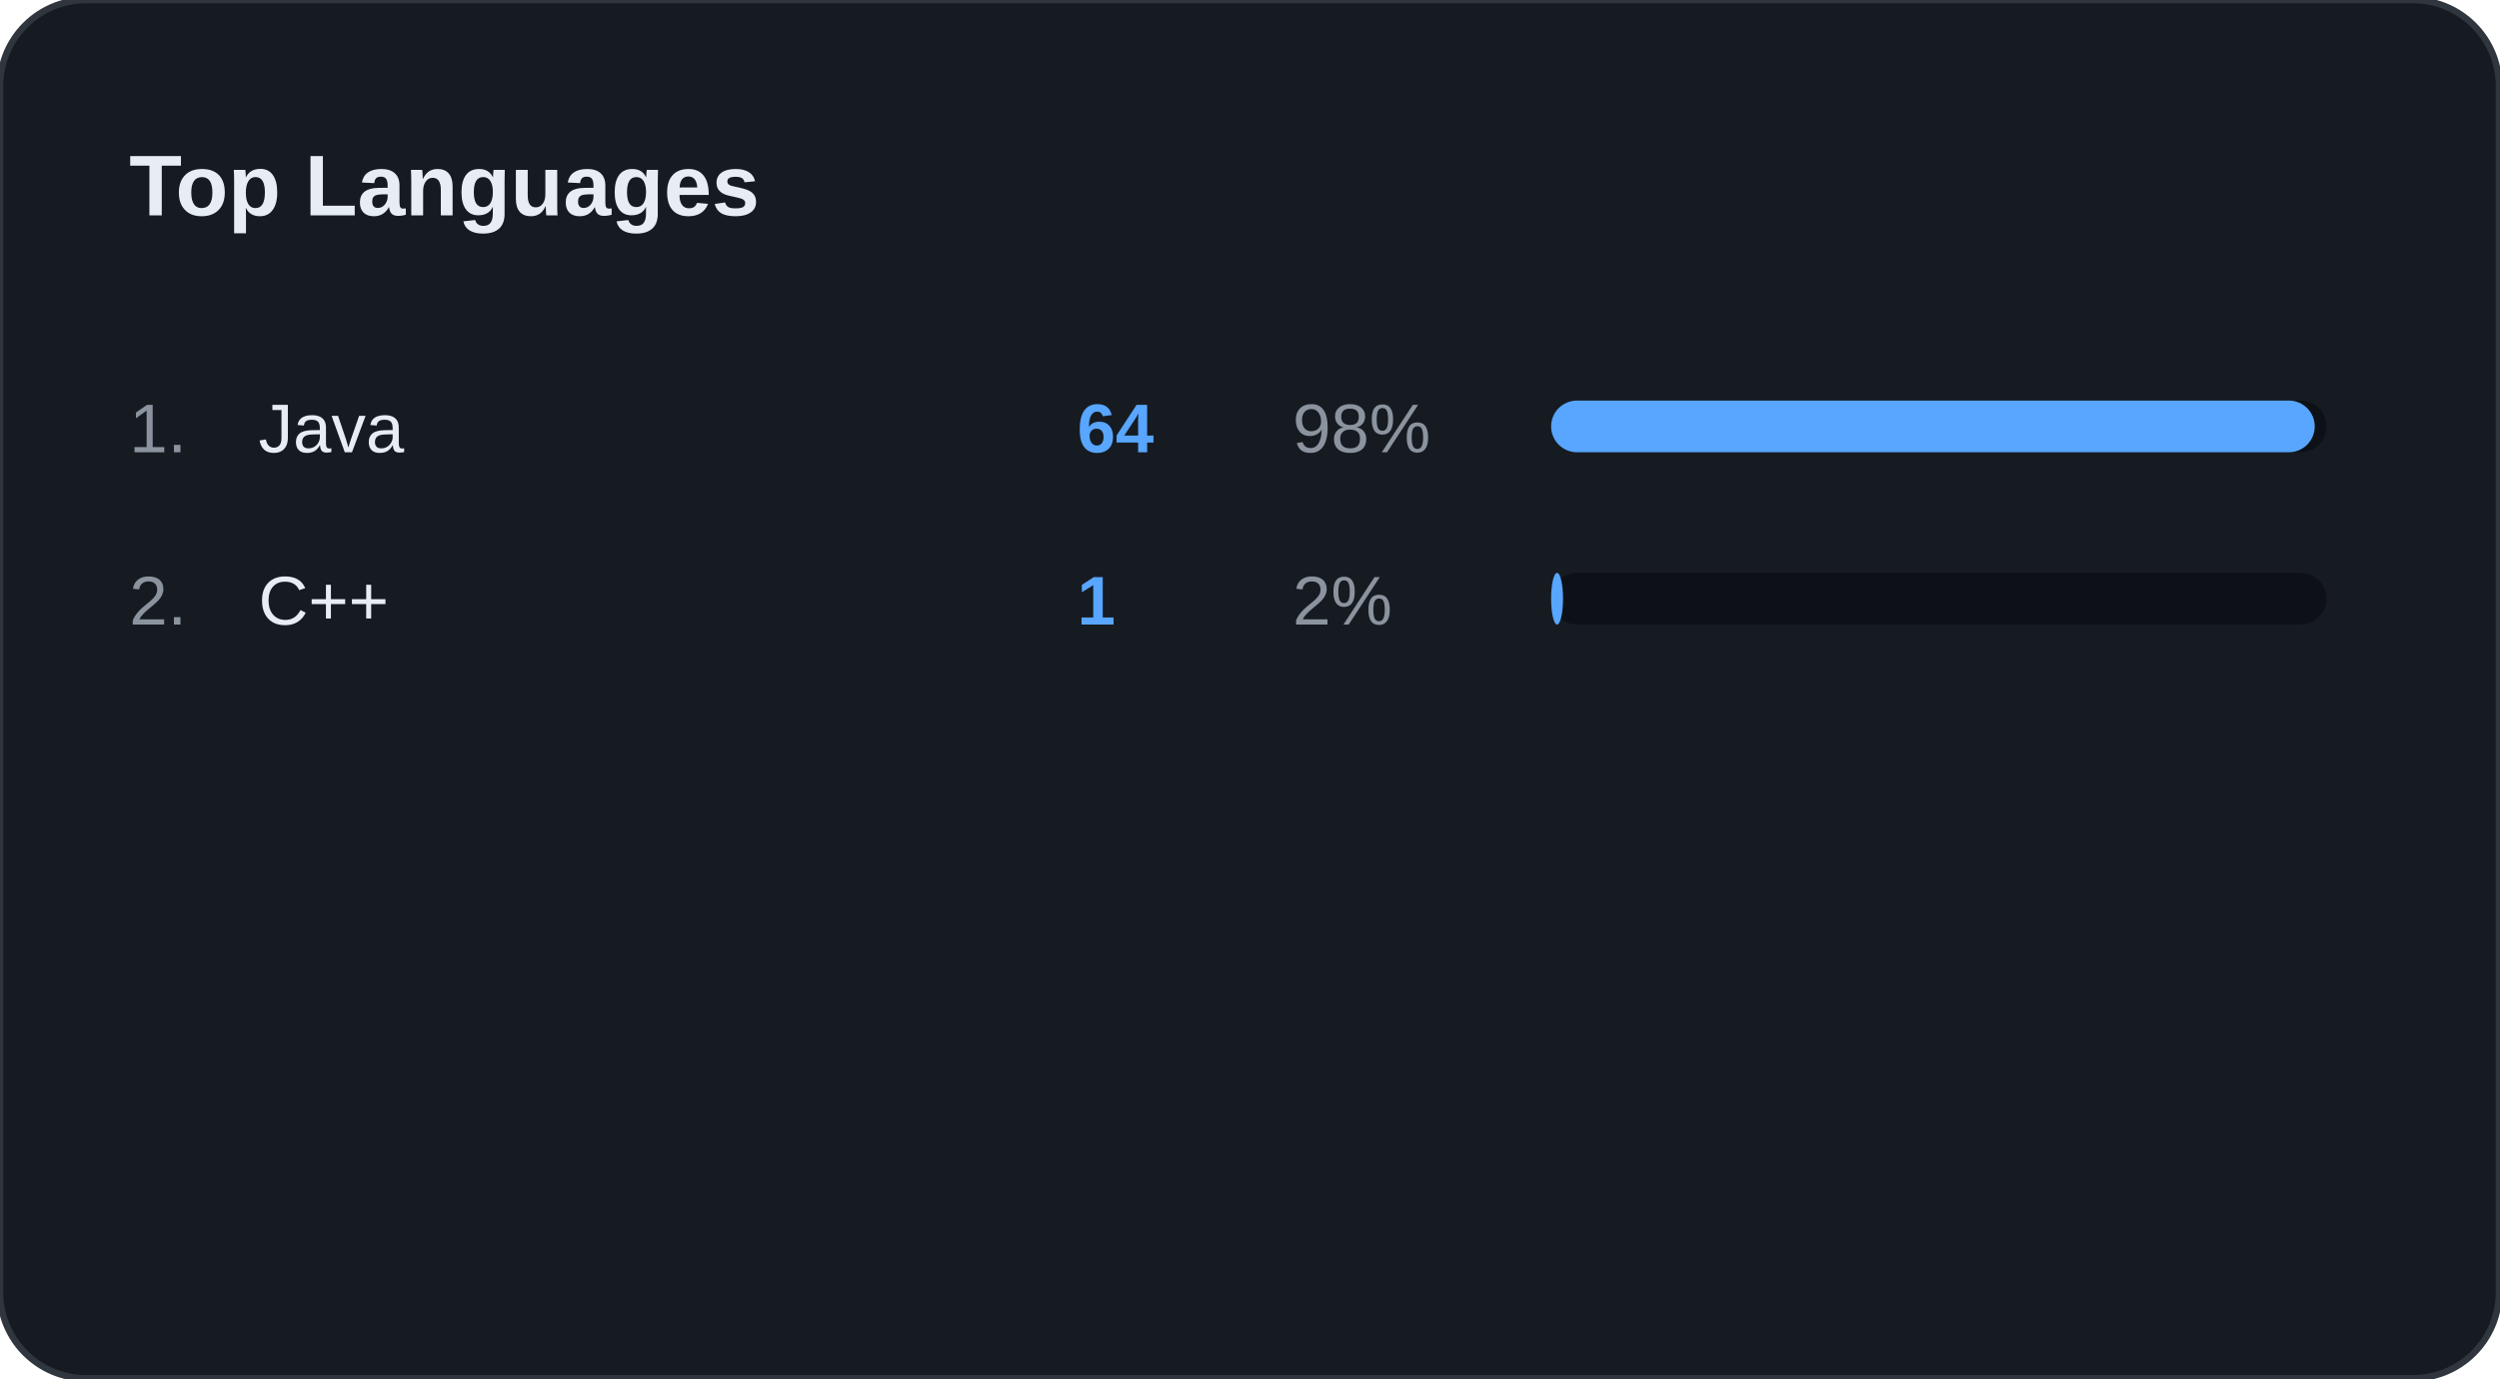
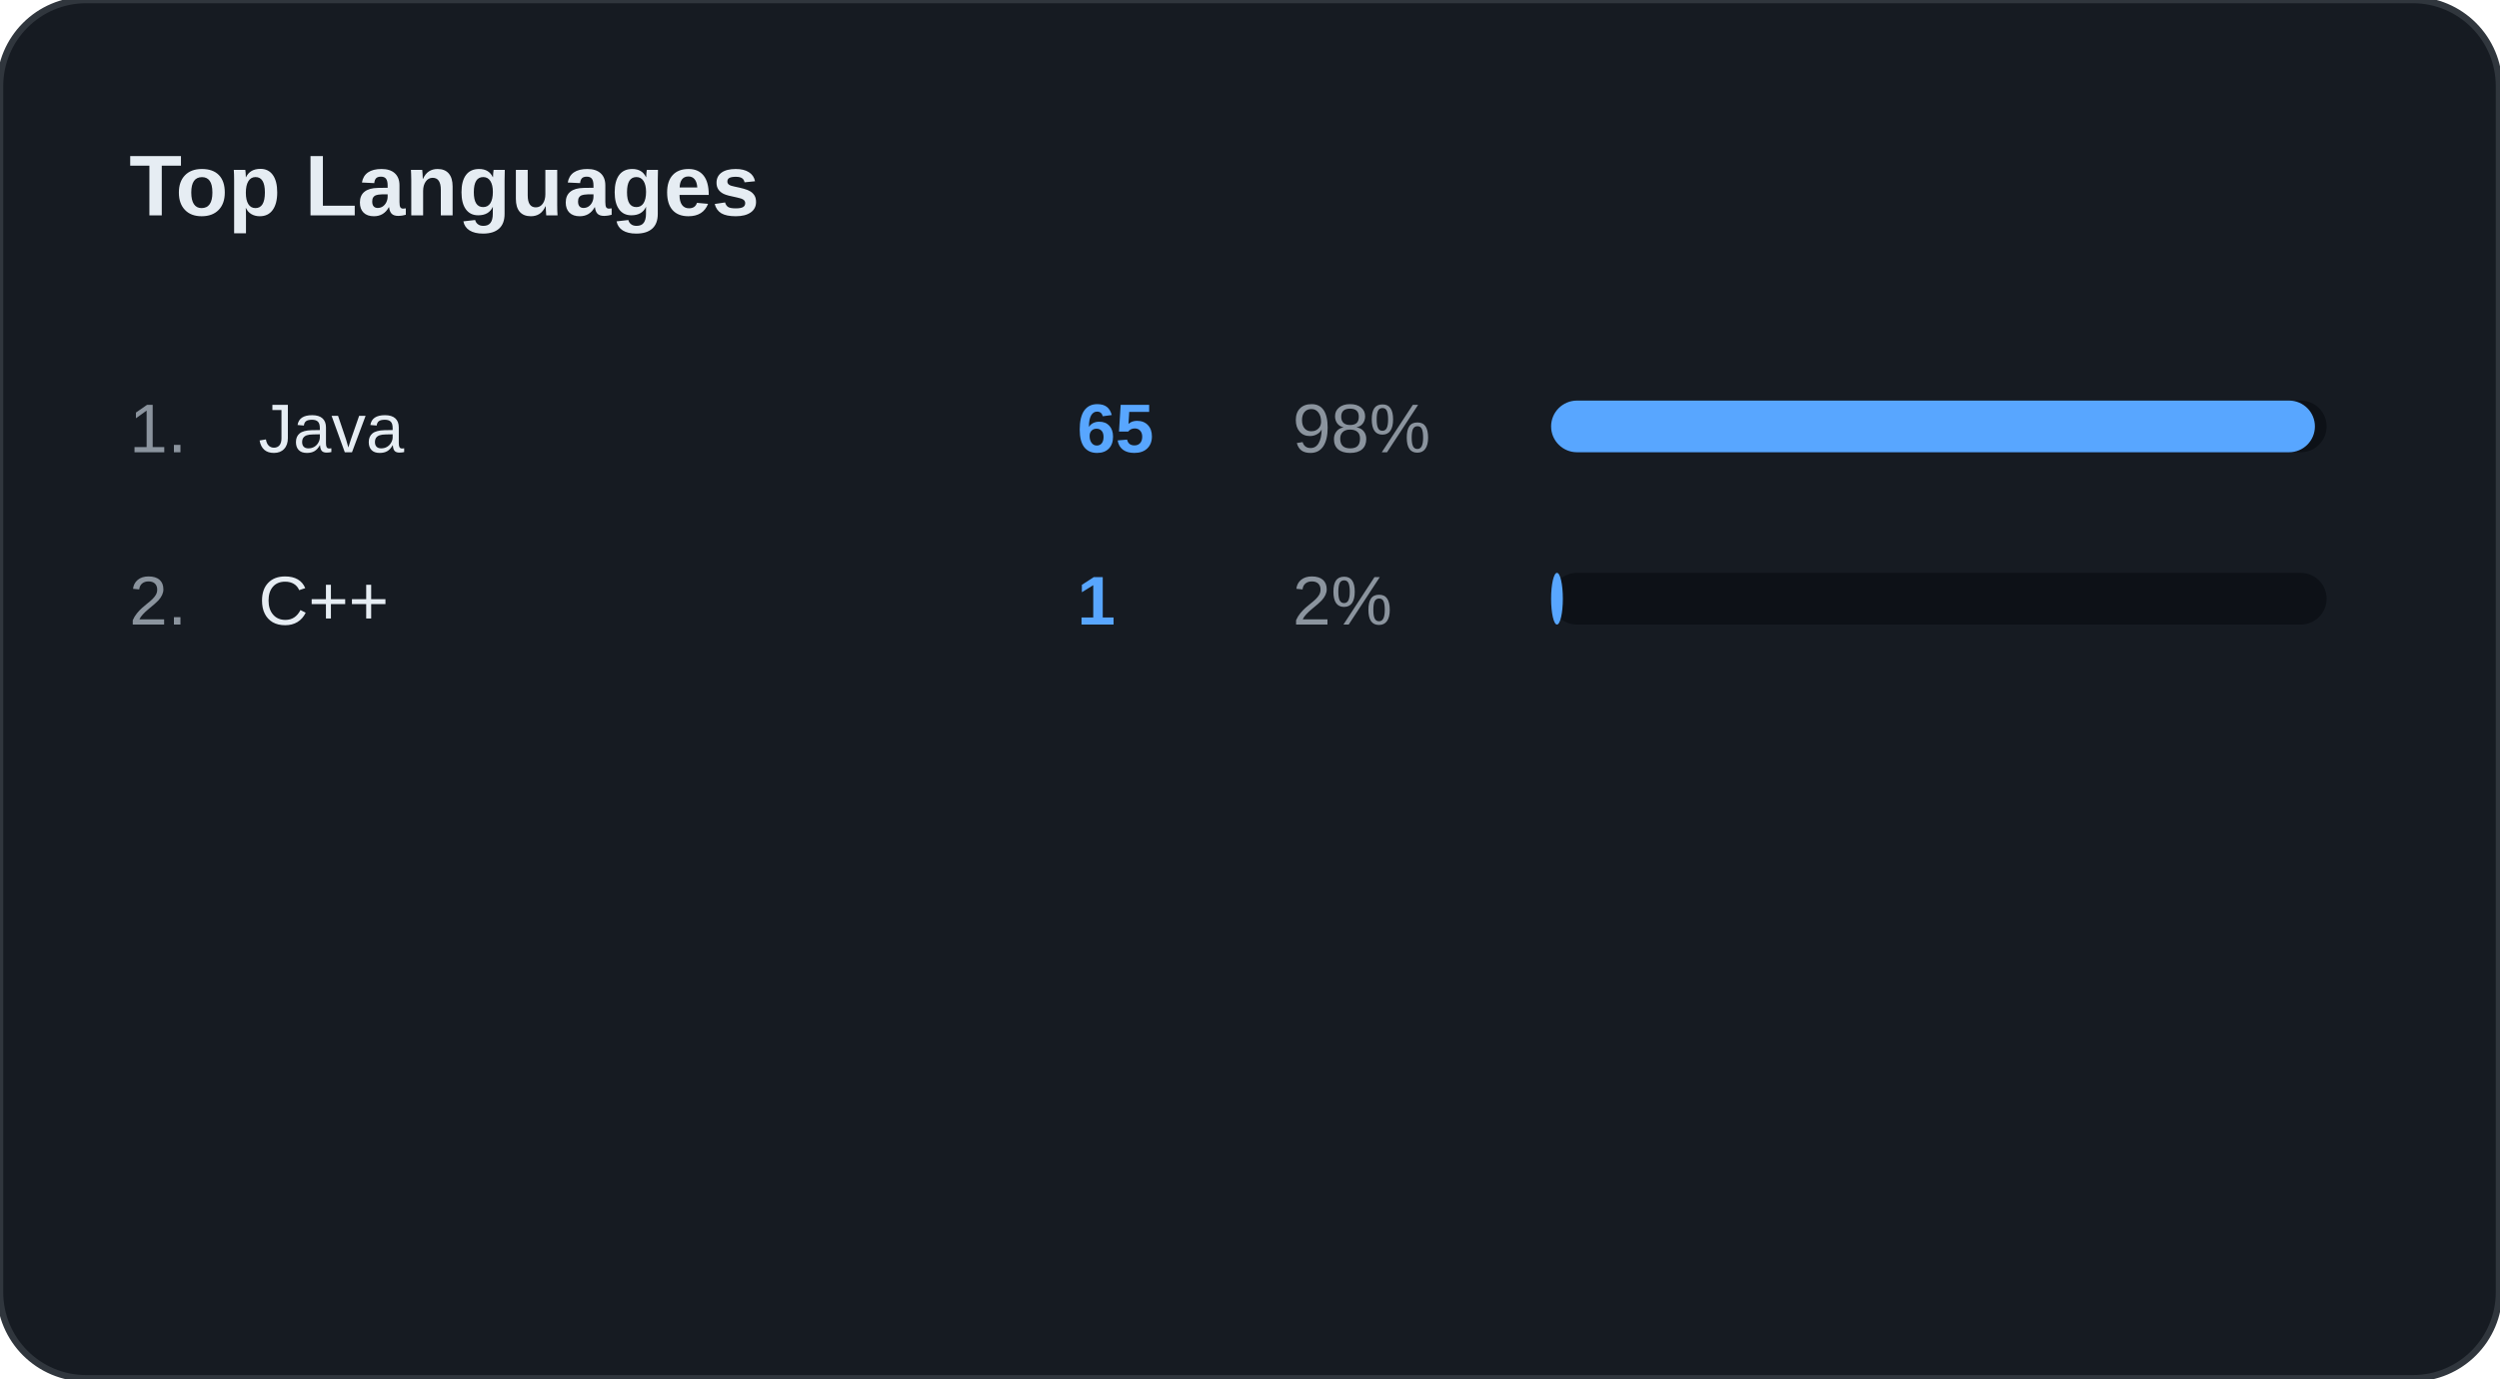
<svg xmlns="http://www.w3.org/2000/svg" width="100%" viewBox="0 0 580 320" preserveAspectRatio="xMidYMid meet">
  <rect width="580" height="320" rx="20" fill="#161B22" stroke="#30363D" stroke-width="1.5" />
  <text x="30" y="50" font-family="Segoe UI, Arial, sans-serif" font-size="20" font-weight="bold" fill="#E6EDF3">Top Languages</text>
  <text x="30" y="105" font-family="Segoe UI, Arial, sans-serif" font-size="16" fill="#8B949E">1.</text>
  <text x="60" y="105" font-family="Segoe UI, Arial, sans-serif" font-size="16" fill="#E6EDF3">Java</text>
-   <text x="250" y="105" font-family="Segoe UI, Arial, sans-serif" font-size="16" font-weight="bold" fill="#58A6FF">64</text>
+   <text x="250" y="105" font-family="Segoe UI, Arial, sans-serif" font-size="16" font-weight="bold" fill="#58A6FF">65</text>
  <text x="300" y="105" font-family="Segoe UI, Arial, sans-serif" font-size="16" fill="#8B949E">98%</text>
  <rect x="360" y="93" width="180" height="12" rx="6" fill="#0D1117" />
-   <rect x="360" y="93" width="177.231" height="12" rx="6" fill="#58A6FF" />
+   <rect x="360" y="93" width="177.273" height="12" rx="6" fill="#58A6FF" />
  <text x="30" y="145" font-family="Segoe UI, Arial, sans-serif" font-size="16" fill="#8B949E">2.</text>
  <text x="60" y="145" font-family="Segoe UI, Arial, sans-serif" font-size="16" fill="#E6EDF3">C++</text>
  <text x="250" y="145" font-family="Segoe UI, Arial, sans-serif" font-size="16" font-weight="bold" fill="#58A6FF">1</text>
  <text x="300" y="145" font-family="Segoe UI, Arial, sans-serif" font-size="16" fill="#8B949E">2%</text>
  <rect x="360" y="133" width="180" height="12" rx="6" fill="#0D1117" />
-   <rect x="360" y="133" width="2.769" height="12" rx="6" fill="#58A6FF" />
+   <rect x="360" y="133" width="2.727" height="12" rx="6" fill="#58A6FF" />
</svg>
